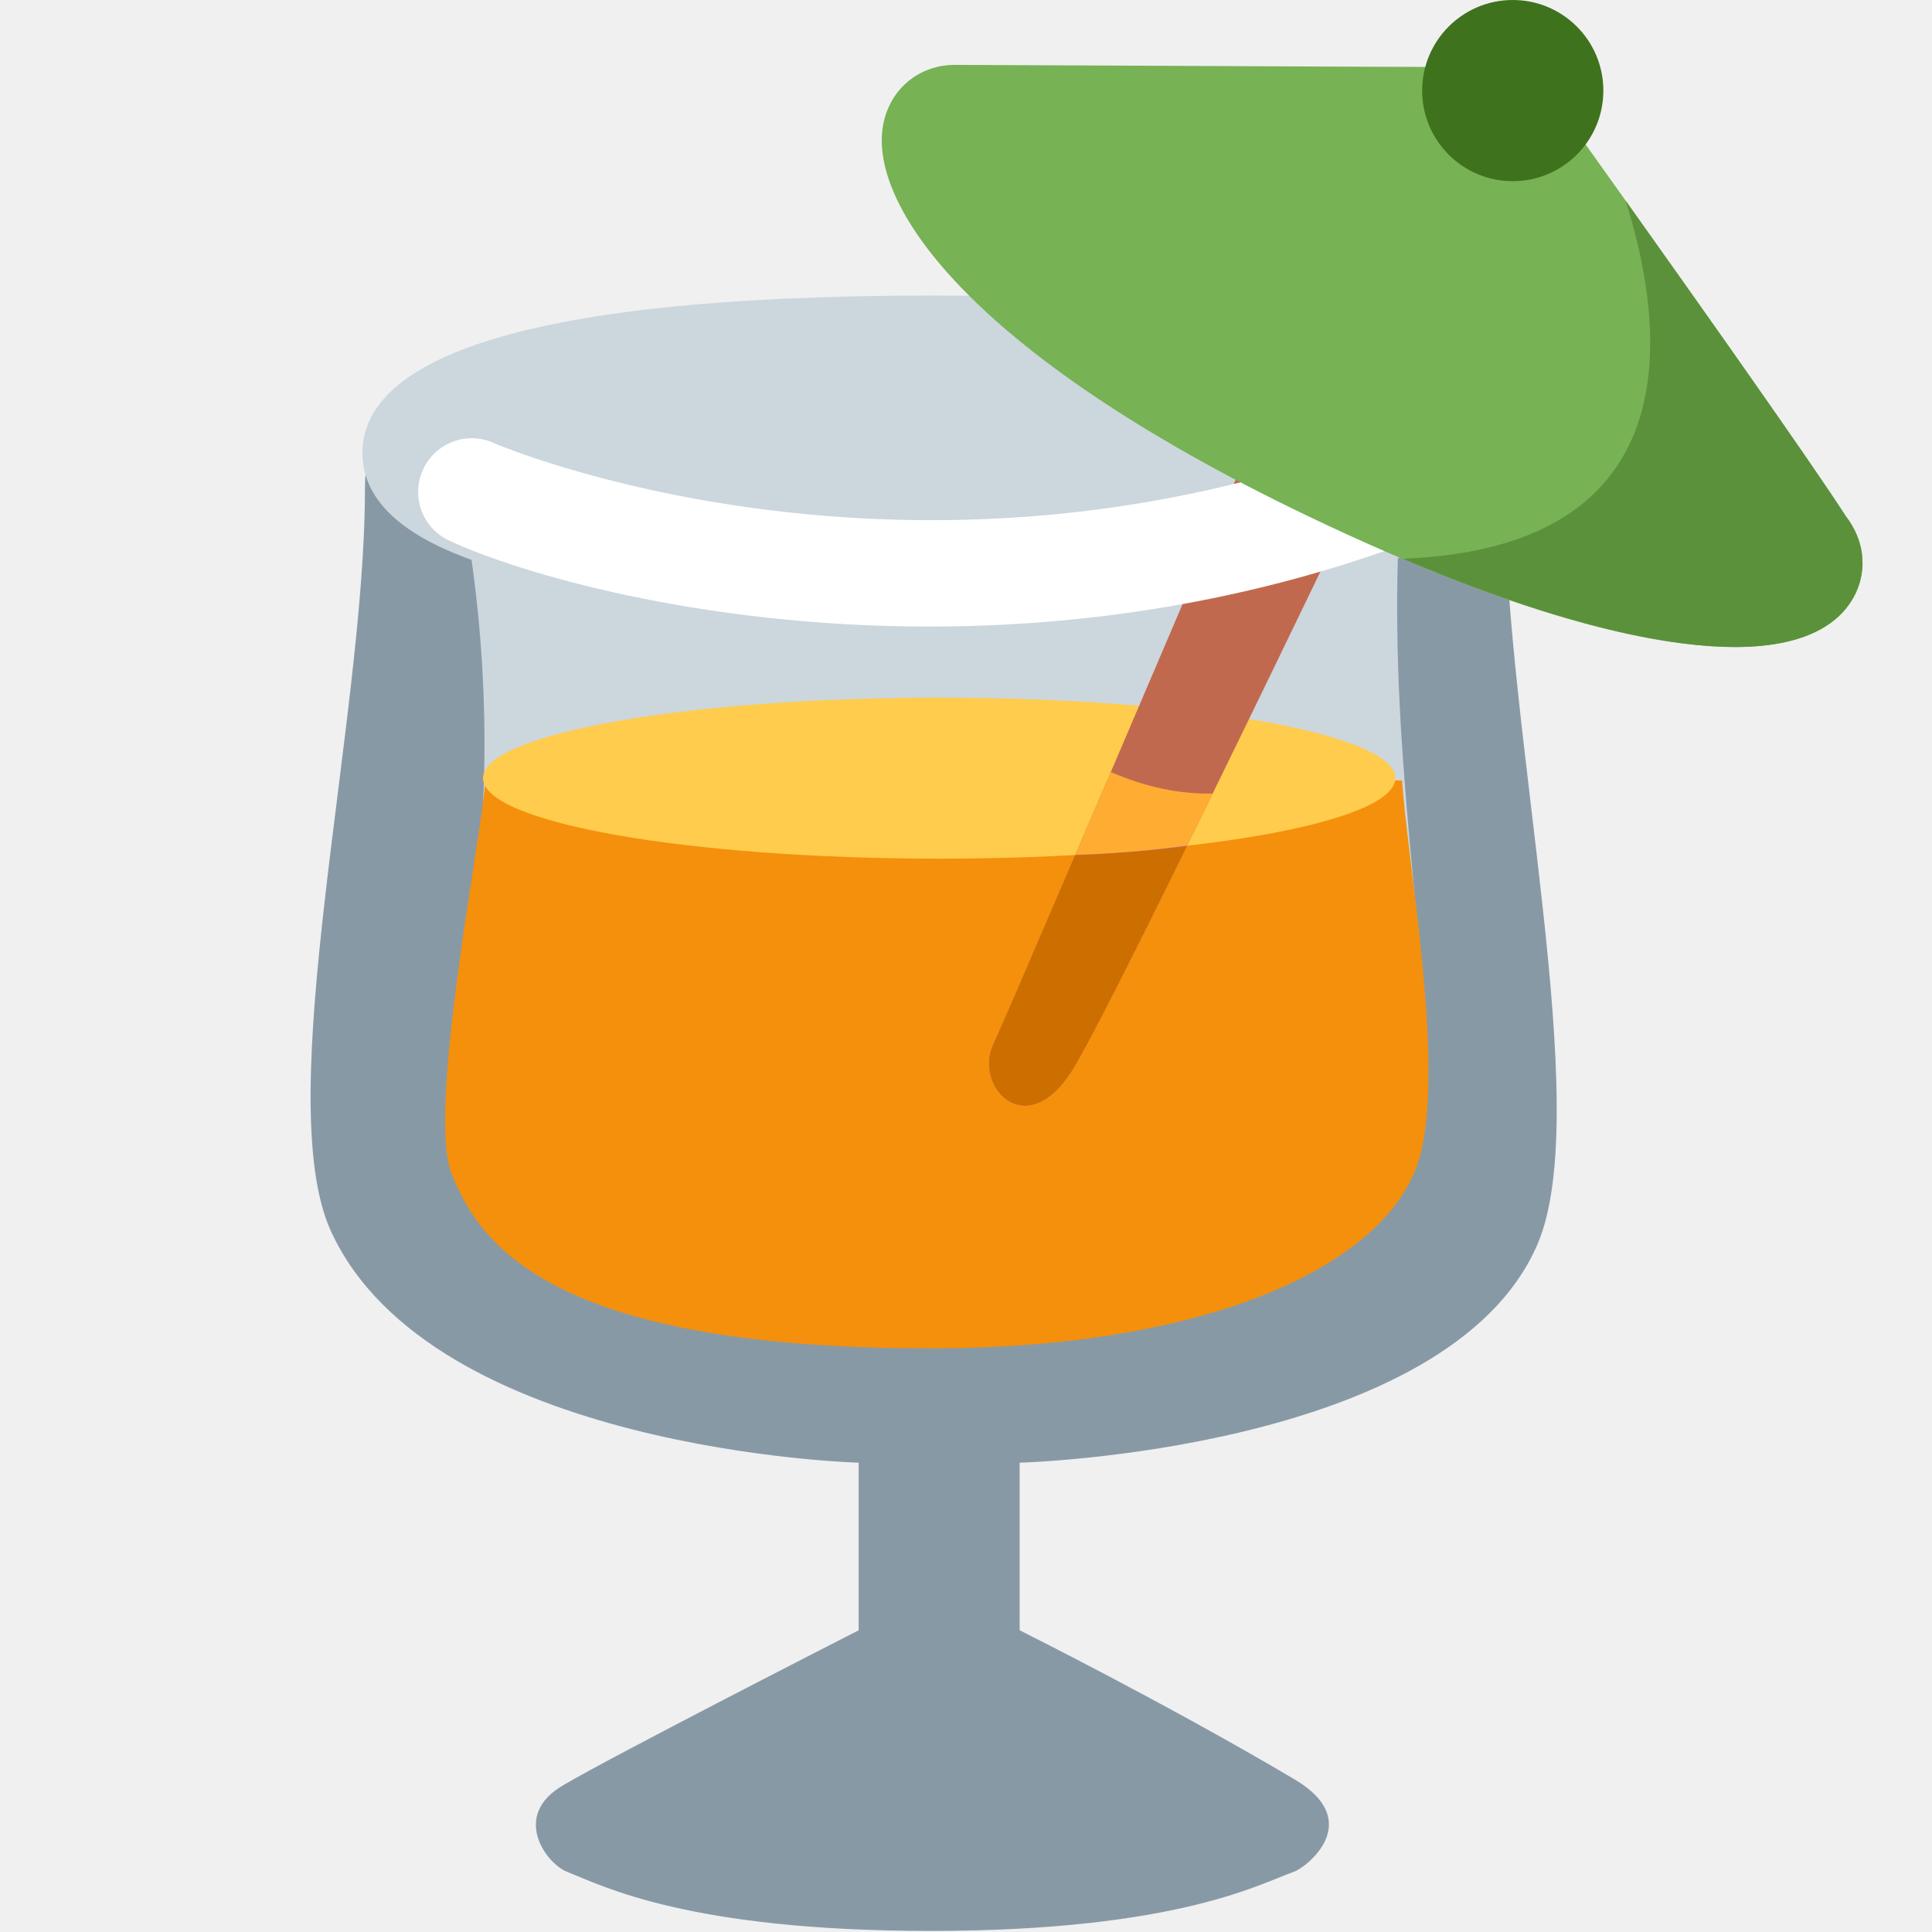
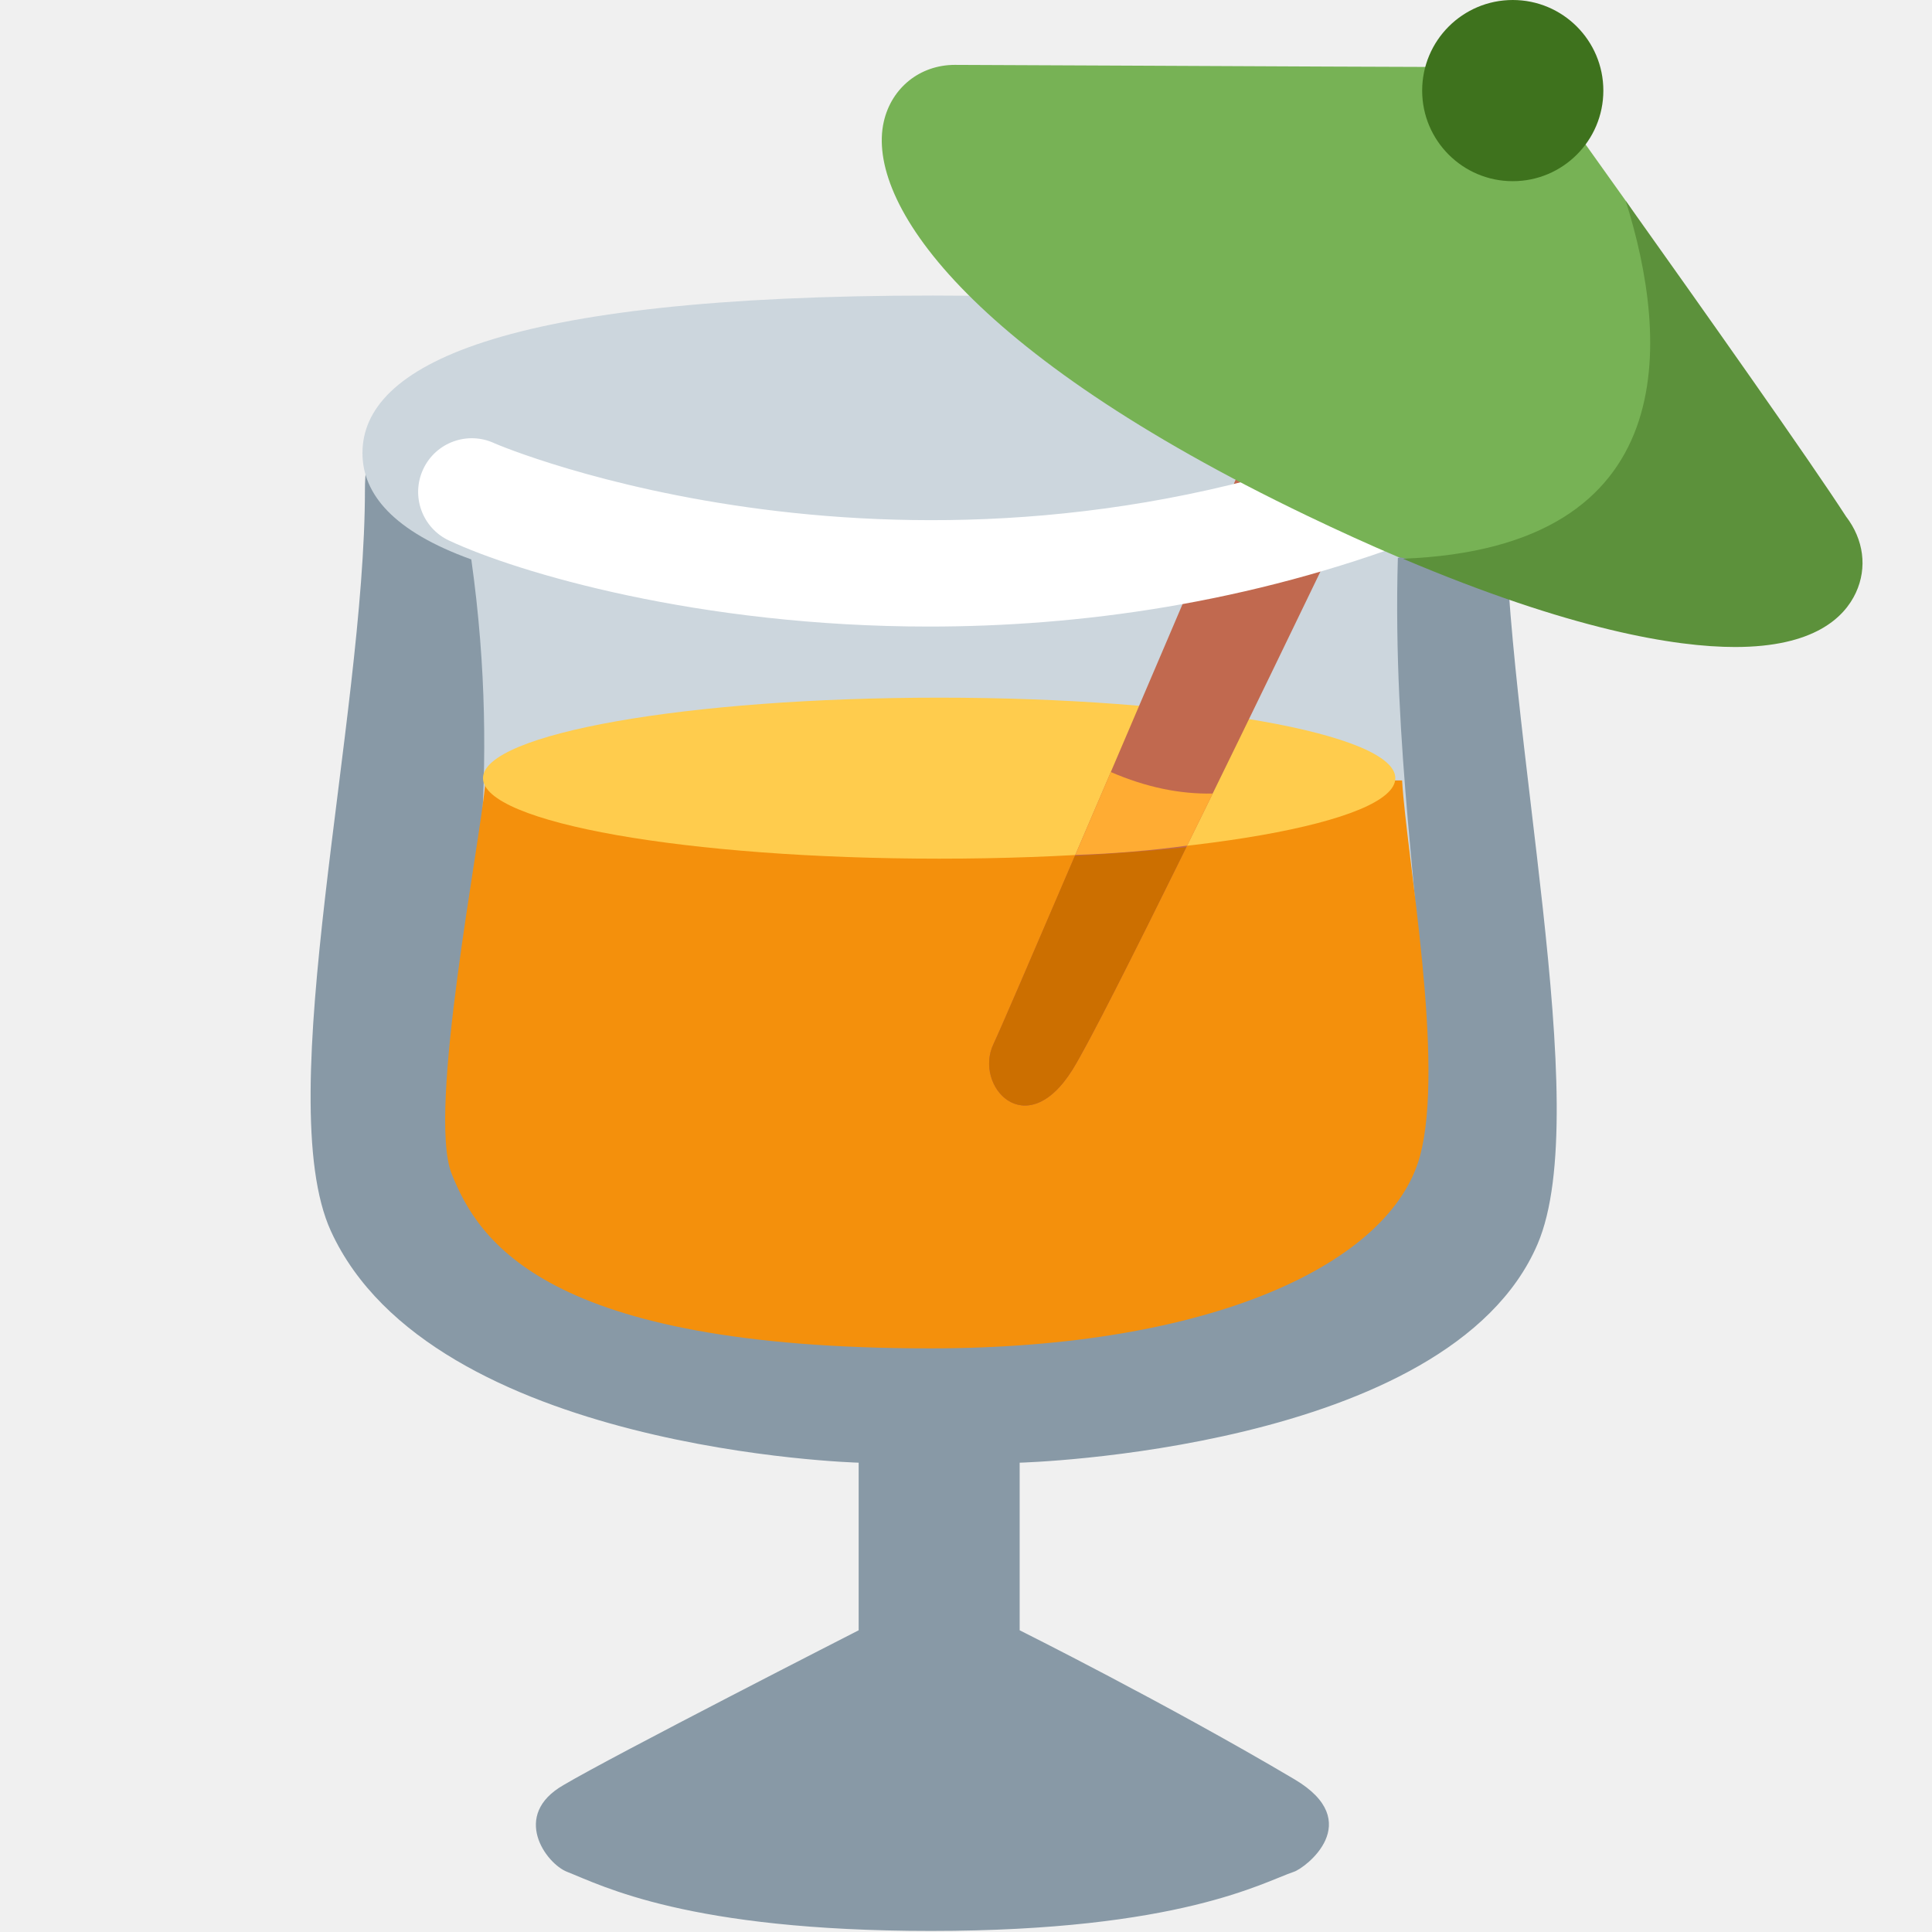
- <svg xmlns="http://www.w3.org/2000/svg" viewBox="0 0 36 36">
-   <path fill="#8899A6" d="M19 27.255s8-.213 9.651-4.075c1.069-2.501-.609-9.554-.609-13.93 0-1.481-1.167-2.25-3.416-2.25H10.129C9.004 7 6.8 6.738 6.8 9.125c0 4.284-1.765 11.341-.634 13.815C8.042 27.042 16 27.255 16 27.255v3.123s-4.584 2.34-5.498 2.883c-.984.562-.33 1.462.063 1.617.656.258 2.253 1.102 6.78 1.102 4.641 0 6.202-.914 6.765-1.102.217-.072 1.347-.932.011-1.723C21.743 31.747 19 30.378 19 30.378v-3.123z" />
-   <path fill="#CCD6DD" d="M28 8.442c0 1.621-2.547 2.935-10.623 2.935-8.076 0-10.623-1.314-10.623-2.935 0-1.622 2.547-2.935 10.623-2.935C25.453 5.507 28 6.821 28 8.442z" />
-   <path fill="#CCD6DD" d="M8.458 8.583c2.042 9.5-2.417 13.583 2.083 15.167 5.432 1.911 8.542 1.593 13.458 0 4.5-1.458 1.5-6.875 2.125-14.792.162-2.037-17.666-.375-17.666-.375z" />
-   <path fill="#F4900C" d="M9.042 14.583c-.083 1.083-1.09 6.129-.625 7.292.5 1.25 1.75 3.25 8.917 3.25 5.25 0 8.583-1.583 9.125-3.583.471-1.74-.25-5.583-.333-7" />
+ <svg xmlns="http://www.w3.org/2000/svg" version="1.1" id="Layer_1" x="0px" y="0px" width="36px" height="36px" viewBox="0 0 36 36" enable-background="new 0 0 36 36" xml:space="preserve">
+   <path fill="#8899A6" d="M19,27.255c0,0,8-0.213,9.651-4.075c1.069-2.501-0.609-9.554-0.609-13.93c0-1.481-1.167-2.25-3.416-2.25  H10.129C9.004,7,6.8,6.738,6.8,9.125c0,4.284-1.765,11.341-0.634,13.815C8.042,27.042,16,27.255,16,27.255v3.123  c0,0-4.584,2.34-5.498,2.883c-0.984,0.562-0.33,1.462,0.063,1.617c0.656,0.258,2.253,1.102,6.78,1.102  c4.641,0,6.202-0.914,6.765-1.102c0.217-0.072,1.347-0.932,0.011-1.723C21.743,31.747,19,30.378,19,30.378S19,27.255,19,27.255z" />
+   <path fill="#CCD6DD" d="M28,8.442c0-1.621-2.547-2.935-10.623-2.935S6.754,6.82,6.754,8.442c0,0.765,0.579,1.46,2.028,1.982  c1.154,8.193-2.438,11.848,1.759,13.326c5.432,1.911,8.542,1.593,13.458,0c4.222-1.368,1.843-6.221,2.048-13.353  C27.441,9.877,28,9.194,28,8.442z" />
+   <path fill="#F4900C" d="M9.042,14.583c-0.083,1.083-1.09,6.129-0.625,7.292c0.5,1.25,1.75,3.25,8.917,3.25  c5.25,0,8.583-1.583,9.125-3.583c0.471-1.74-0.25-5.583-0.333-7" />
  <ellipse fill="#FFCC4D" cx="17.5" cy="14.5" rx="8.5" ry="1.5" />
-   <path fill="#C1694F" d="M24.745 4.901s-5.922 13.911-6.231 14.549c-.377.78.601 1.874 1.47.483.868-1.391 6.741-13.698 6.741-13.698l-1.98-1.334z" />
-   <path fill="#FFF" d="M17.31 11.675c-4.291 0-7.672-1.007-8.943-1.603-.5-.234-.715-.83-.481-1.33.234-.501.83-.716 1.33-.481.074.035 7.707 3.276 16.552-.111.514-.199 1.094.06 1.291.576.198.516-.061 1.094-.576 1.292-3.222 1.234-6.389 1.657-9.173 1.657z" />
-   <path fill="#FFAC33" d="M20.698 14.386l-.661 1.544c.697-.02 1.447-.085 2.084-.173l.476-.97c-.617.011-1.236-.116-1.899-.401z" />
-   <path fill="#CC6F00" d="M18.514 19.45c-.377.78.601 1.874 1.47.483.288-.462 1.129-2.129 2.122-4.147-.589.065-1.355.121-2.077.161-.807 1.884-1.421 3.309-1.515 3.503z" />
-   <path fill="#77B255" d="M34.398 9.624c-1.02-1.582-5.397-7.694-5.585-7.957-.188-.261-.491-.417-.813-.417-1.459 0-4.763-.016-7.233-.028-1.481-.007-2.663-.013-2.975-.013-.648 0-1.18.425-1.324 1.059-.336 1.48 1.528 4.291 7.892 7.343 4.216 2.021 6.661 2.446 7.97 2.446h.001c1.474 0 2.038-.551 2.252-1.013.214-.466.144-.991-.185-1.42z" />
-   <path fill="#5C913B" d="M26.141 10.411c3.136 1.328 5.078 1.645 6.188 1.645h.001c1.474 0 2.038-.551 2.252-1.013.215-.465.146-.99-.184-1.419-.653-1.013-2.681-3.881-4.106-5.884.812 2.577 1.111 6.467-4.151 6.671z" />
+   <path fill="#C1694F" d="M24.745,4.901c0,0-5.922,13.911-6.231,14.549c-0.377,0.78,0.601,1.874,1.47,0.483  c0.868-1.391,6.741-13.698,6.741-13.698S24.745,4.901,24.745,4.901z" />
+   <path fill="#FFFFFF" d="M17.31,11.675c-4.291,0-7.672-1.007-8.943-1.603c-0.5-0.234-0.715-0.83-0.481-1.33  c0.234-0.501,0.83-0.716,1.33-0.481c0.074,0.035,7.707,3.276,16.552-0.111c0.514-0.199,1.094,0.06,1.291,0.576  c0.198,0.516-0.061,1.094-0.576,1.292C23.261,11.252,20.094,11.675,17.31,11.675z" />
+   <path fill="#FFAC33" d="M20.698,14.386l-0.661,1.544c0.697-0.02,1.447-0.085,2.084-0.173l0.476-0.97  C21.98,14.798,21.361,14.671,20.698,14.386z" />
+   <path fill="#CC6F00" d="M18.514,19.45c-0.377,0.78,0.601,1.874,1.47,0.483c0.288-0.462,1.129-2.129,2.122-4.147  c-0.589,0.065-1.355,0.121-2.077,0.161C19.222,17.831,18.608,19.256,18.514,19.45z" />
+   <path fill="#77B255" d="M30.292,3.74c-0.801-1.126-1.411-1.978-1.479-2.073C28.625,1.406,28.322,1.25,28,1.25  c-1.459,0-4.763-0.016-7.233-0.028c-1.481-0.007-2.663-0.013-2.975-0.013c-0.648,0-1.18,0.425-1.324,1.059  c-0.336,1.48,1.528,4.291,7.892,7.343c0.6,0.288,1.164,0.543,1.694,0.769C32.759,11.675,31.717,5.743,30.292,3.74z" />
+   <path fill="#5C913B" d="M26.141,10.411c3.136,1.328,5.078,1.645,6.188,1.645h0.001c1.474,0,2.038-0.551,2.252-1.013  c0.215-0.465,0.146-0.99-0.184-1.419c-0.653-1.013-2.681-3.881-4.106-5.884C31.104,6.317,31.403,10.207,26.141,10.411z" />
  <circle fill="#3E721D" cx="28.188" cy="1.688" r="1.688" />
</svg>
